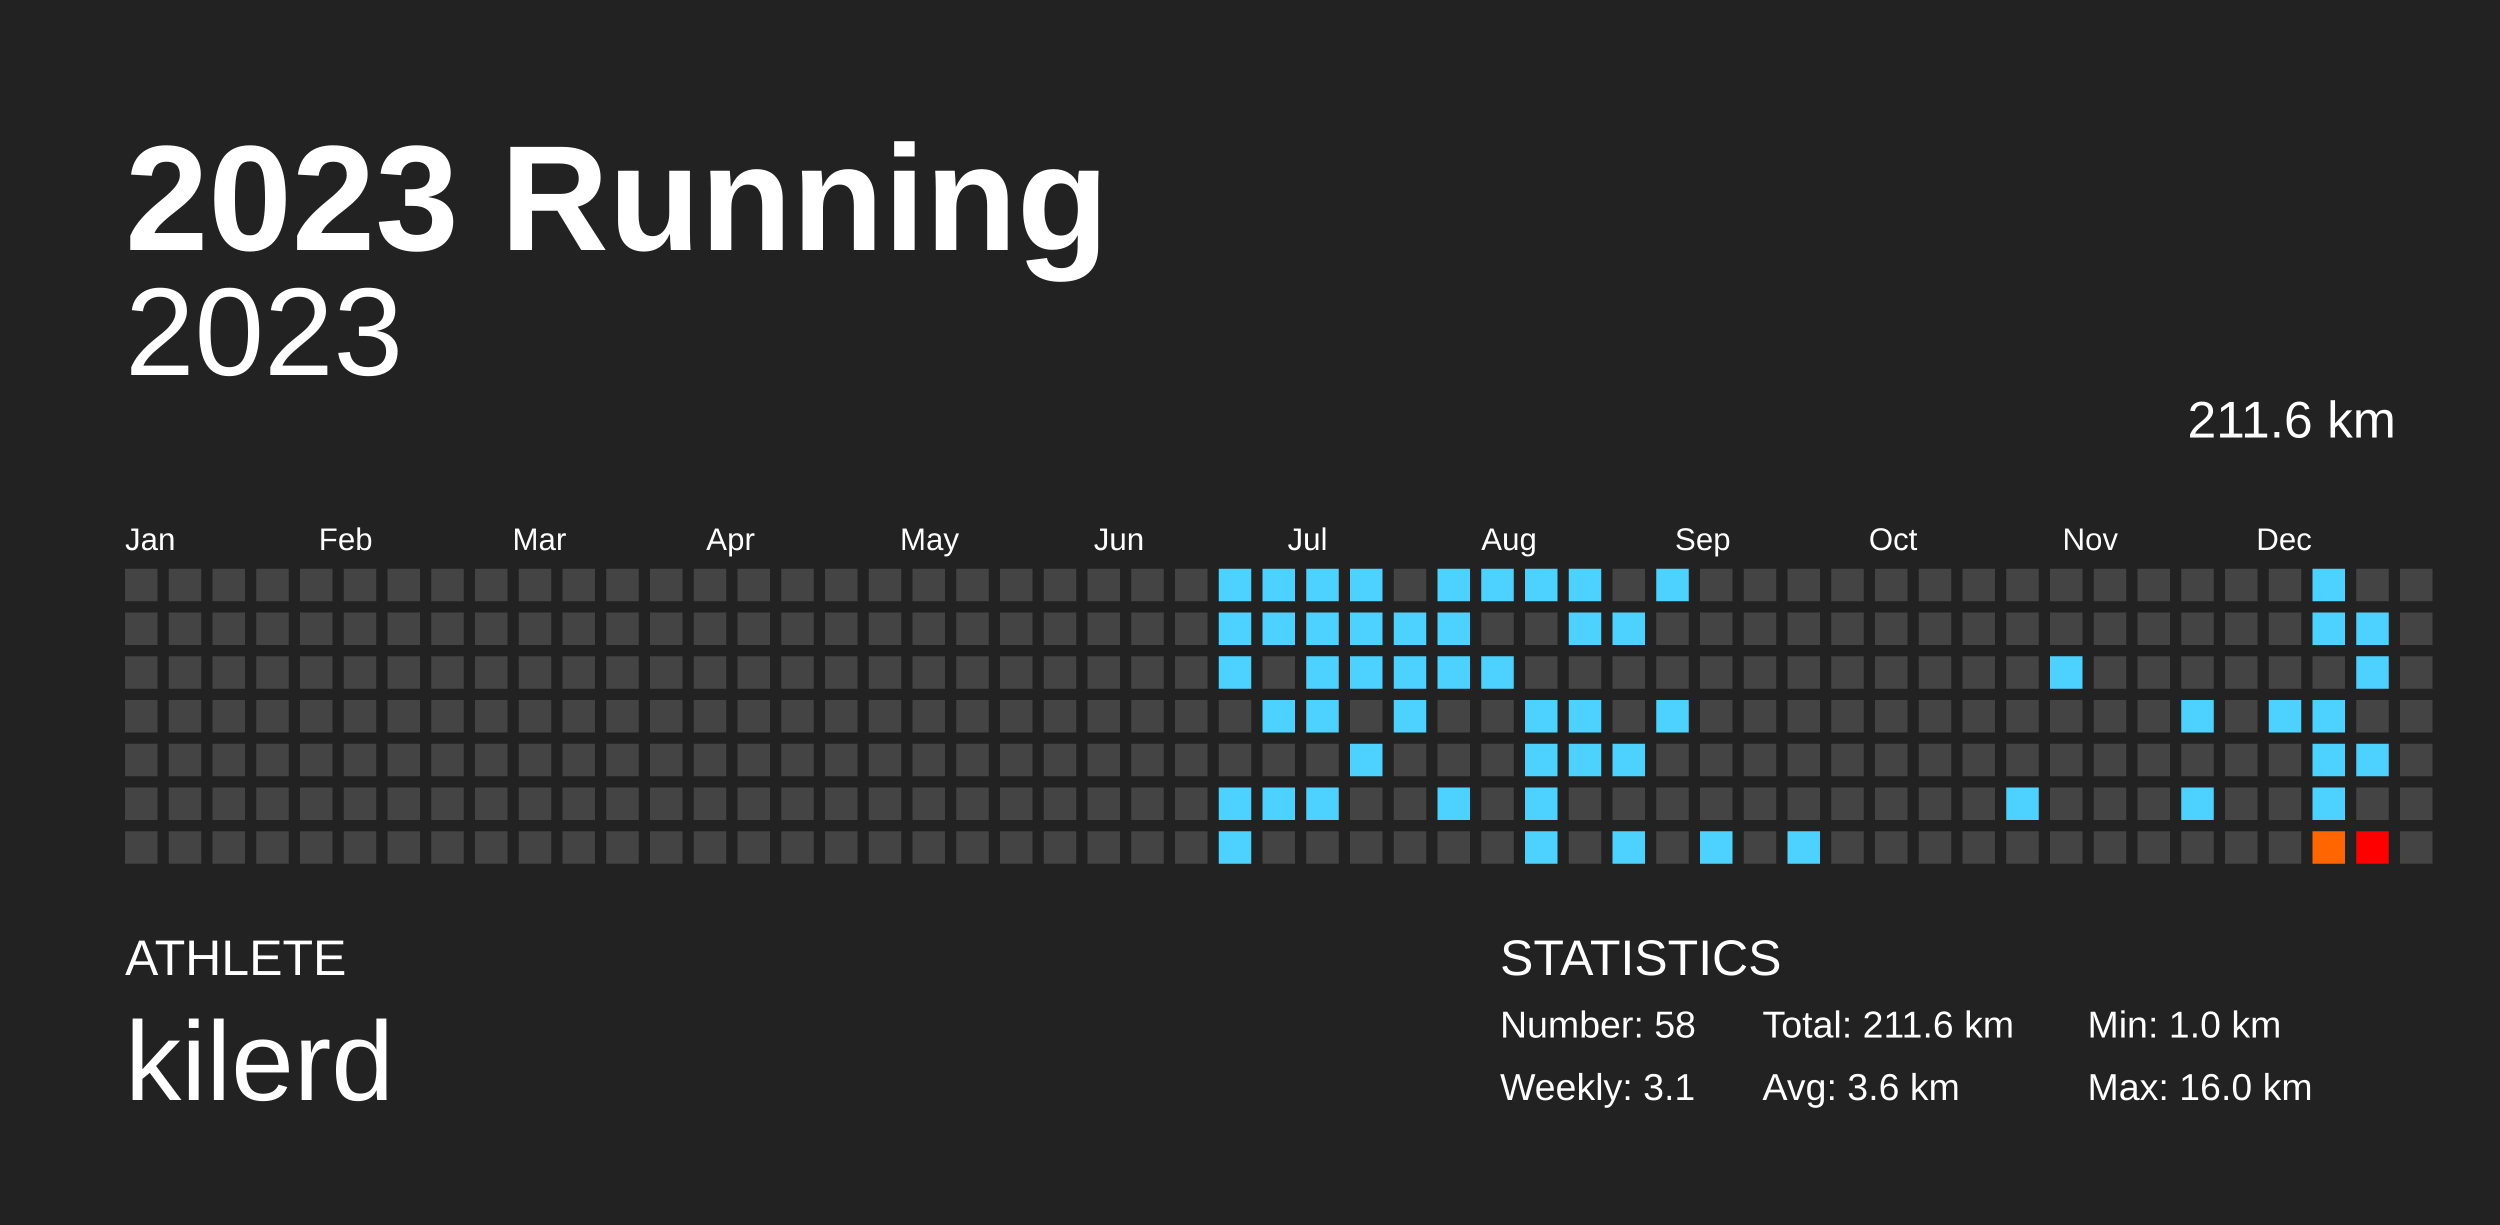
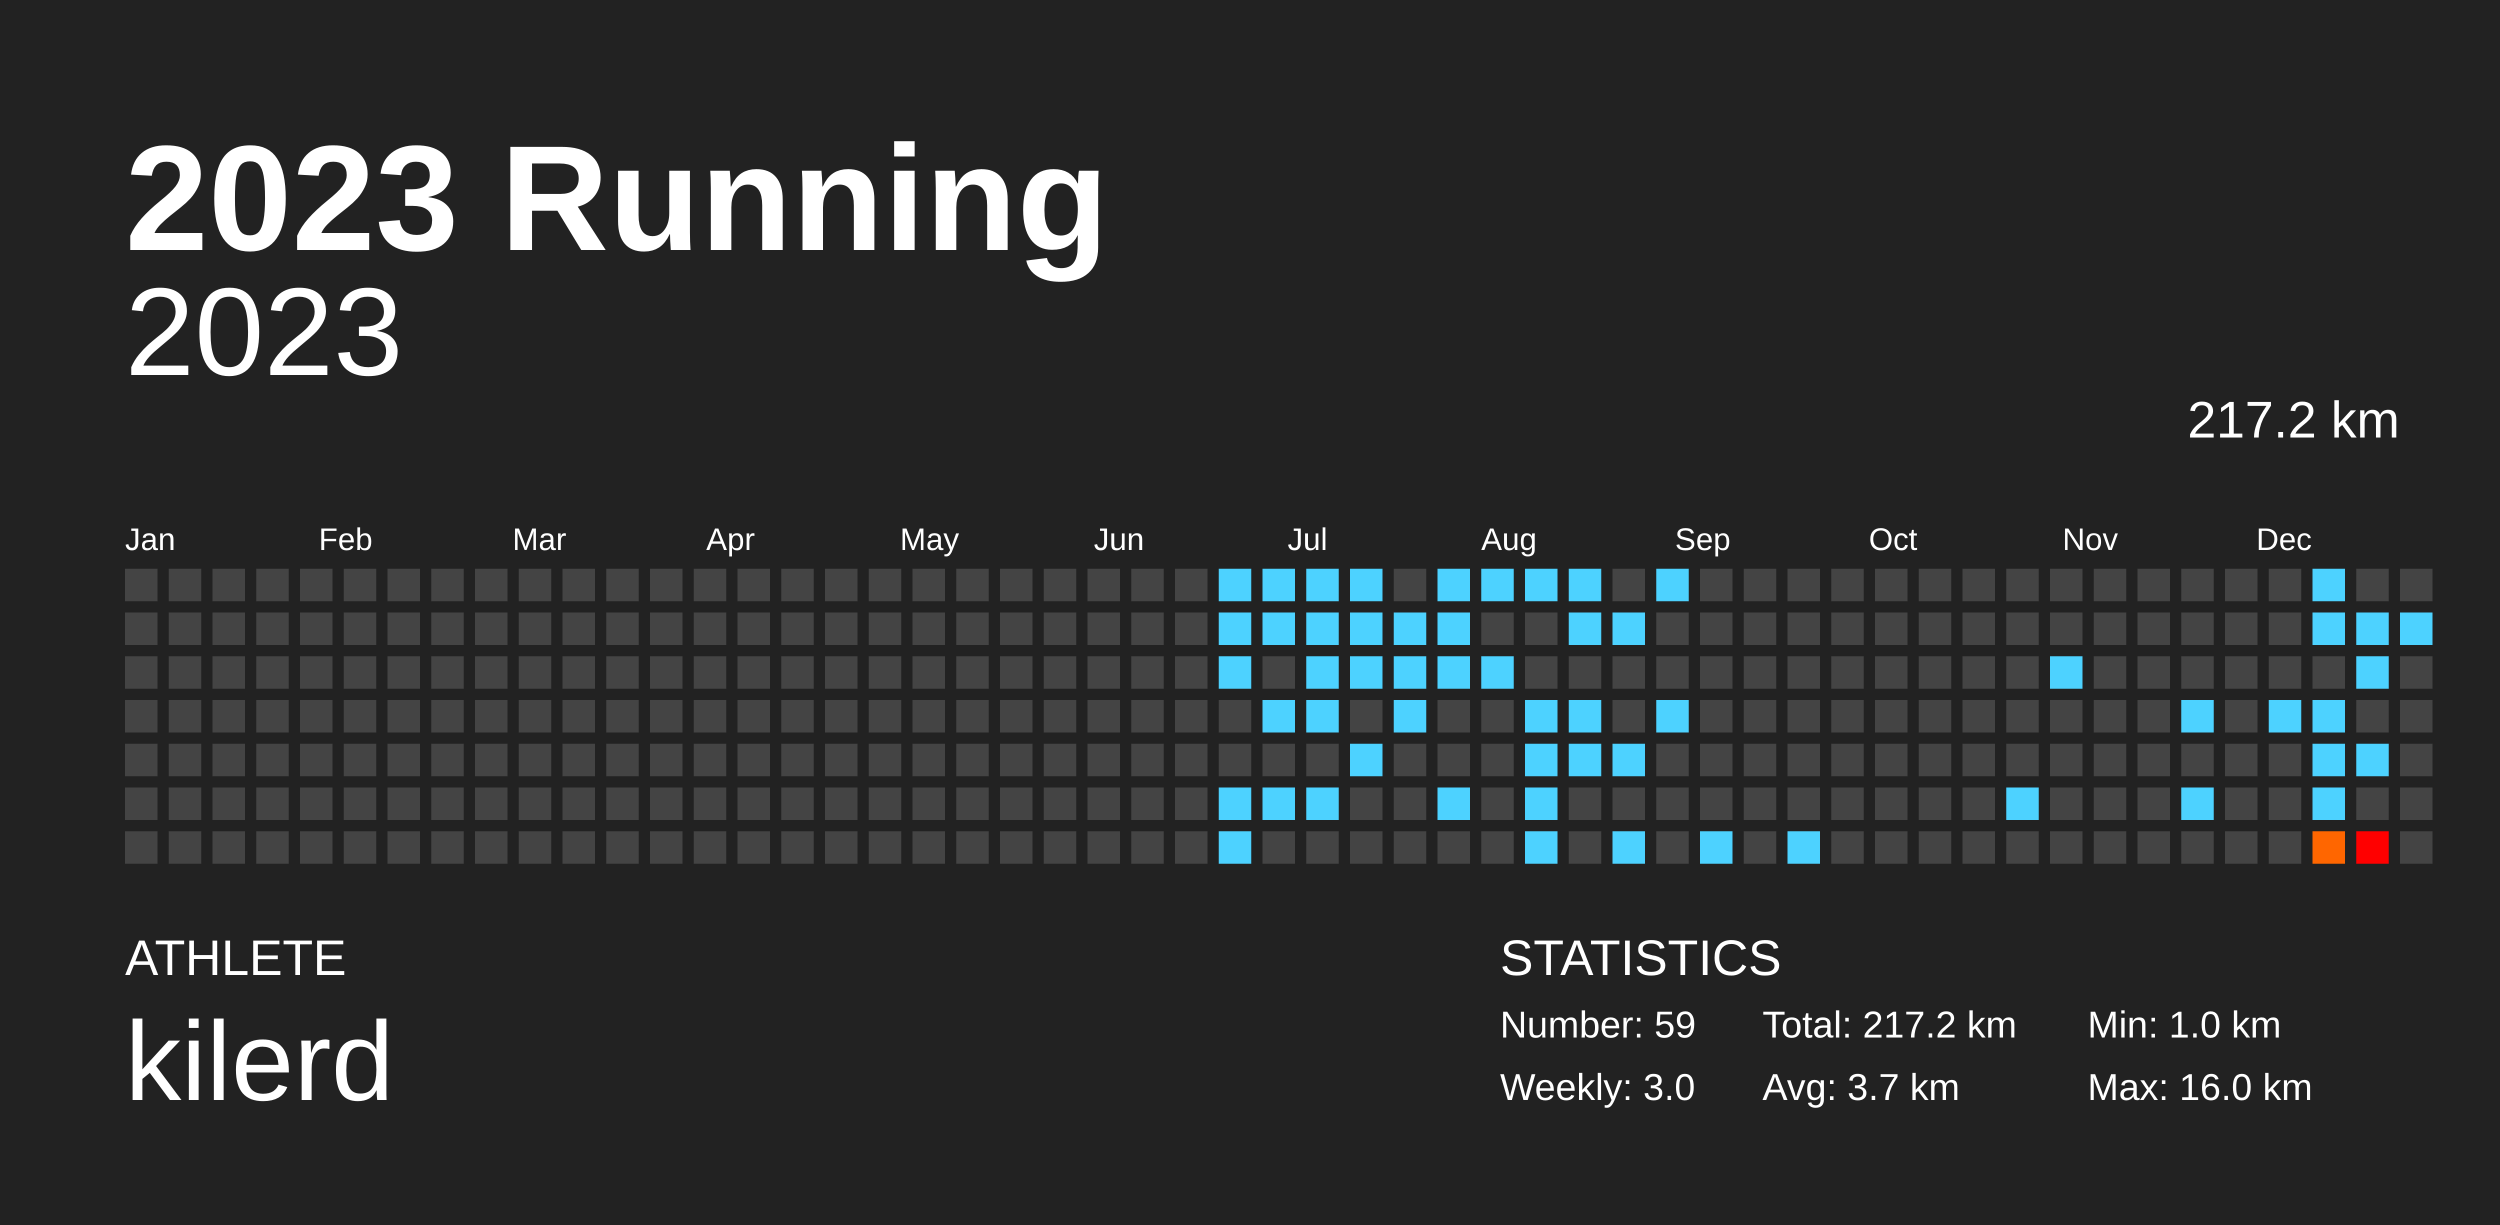
<svg xmlns="http://www.w3.org/2000/svg" baseProfile="full" height="98mm" version="1.1" viewBox="0,0,200,98" width="200mm">
  <defs />
  <rect fill="#222222" height="98" width="200" x="0" y="0" />
  <text fill="#FFFFFF" style="font-size:12px; font-family:Arial; font-weight:bold;" x="10" y="20">2023 Running</text>
  <text fill="#FFFFFF" style="font-size:4px; font-family:Arial" x="10" y="78">ATHLETE</text>
  <text fill="#FFFFFF" style="font-size:9px; font-family:Arial" x="10" y="88">kilerd</text>
  <text fill="#FFFFFF" style="font-size:4px; font-family:Arial" x="120" y="78">STATISTICS</text>
-   <text fill="#FFFFFF" style="font-size:3px; font-family:Arial" x="120" y="83">Number: 58</text>
-   <text fill="#FFFFFF" style="font-size:3px; font-family:Arial" x="120" y="88">Weekly: 3.1</text>
-   <text fill="#FFFFFF" style="font-size:3px; font-family:Arial" x="141" y="83">Total: 211.6 km</text>
-   <text fill="#FFFFFF" style="font-size:3px; font-family:Arial" x="141" y="88">Avg: 3.6 km</text>
+   <text fill="#FFFFFF" style="font-size:3px; font-family:Arial" x="120" y="83">Number: 59</text>
+   <text fill="#FFFFFF" style="font-size:3px; font-family:Arial" x="120" y="88">Weekly: 3.0</text>
+   <text fill="#FFFFFF" style="font-size:3px; font-family:Arial" x="141" y="83">Total: 217.2 km</text>
+   <text fill="#FFFFFF" style="font-size:3px; font-family:Arial" x="141" y="88">Avg: 3.7 km</text>
  <text fill="#FFFFFF" style="font-size:3px; font-family:Arial" x="167" y="83">Min: 1.0 km</text>
  <text fill="#FFFFFF" style="font-size:3px; font-family:Arial" x="167" y="88">Max: 16.0 km</text>
  <text alignment-baseline="hanging" fill="#FFFFFF" style="font-size:10.0px; font-family:Arial;" x="10" y="30">2023</text>
-   <text alignment-baseline="hanging" fill="#FFFFFF" style="font-size:4.125px; font-family:Arial;" x="175" y="35">211.6 km</text>
+   <text alignment-baseline="hanging" fill="#FFFFFF" style="font-size:4.125px; font-family:Arial;" x="175" y="35">217.2 km</text>
  <text fill="#FFFFFF" style="font-size:2.5px; font-family:Arial" x="10.0" y="44">Jan</text>
  <text fill="#FFFFFF" style="font-size:2.5px; font-family:Arial" x="25.5" y="44">Feb</text>
  <text fill="#FFFFFF" style="font-size:2.5px; font-family:Arial" x="41.0" y="44">Mar</text>
  <text fill="#FFFFFF" style="font-size:2.5px; font-family:Arial" x="56.5" y="44">Apr</text>
  <text fill="#FFFFFF" style="font-size:2.5px; font-family:Arial" x="72.0" y="44">May</text>
  <text fill="#FFFFFF" style="font-size:2.5px; font-family:Arial" x="87.5" y="44">Jun</text>
  <text fill="#FFFFFF" style="font-size:2.5px; font-family:Arial" x="103.0" y="44">Jul</text>
  <text fill="#FFFFFF" style="font-size:2.5px; font-family:Arial" x="118.5" y="44">Aug</text>
  <text fill="#FFFFFF" style="font-size:2.5px; font-family:Arial" x="134.0" y="44">Sep</text>
  <text fill="#FFFFFF" style="font-size:2.5px; font-family:Arial" x="149.5" y="44">Oct</text>
  <text fill="#FFFFFF" style="font-size:2.5px; font-family:Arial" x="165.0" y="44">Nov</text>
  <text fill="#FFFFFF" style="font-size:2.5px; font-family:Arial" x="180.5" y="44">Dec</text>
  <rect fill="#444444" height="2.6" width="2.6" x="10.0" y="45.5" />
  <rect fill="#444444" height="2.6" width="2.6" x="10.0" y="49.0" />
  <rect fill="#444444" height="2.6" width="2.6" x="10.0" y="52.5" />
  <rect fill="#444444" height="2.6" width="2.6" x="10.0" y="56.0" />
  <rect fill="#444444" height="2.6" width="2.6" x="10.0" y="59.5" />
  <rect fill="#444444" height="2.6" width="2.6" x="10.0" y="63.0" />
  <rect fill="#444444" height="2.6" width="2.6" x="10.0" y="66.5" />
  <rect fill="#444444" height="2.6" width="2.6" x="13.5" y="45.5" />
  <rect fill="#444444" height="2.6" width="2.6" x="13.5" y="49.0" />
  <rect fill="#444444" height="2.6" width="2.6" x="13.5" y="52.5" />
  <rect fill="#444444" height="2.6" width="2.6" x="13.5" y="56.0" />
  <rect fill="#444444" height="2.6" width="2.6" x="13.5" y="59.5" />
  <rect fill="#444444" height="2.6" width="2.6" x="13.5" y="63.0" />
  <rect fill="#444444" height="2.6" width="2.6" x="13.5" y="66.5" />
  <rect fill="#444444" height="2.6" width="2.6" x="17.0" y="45.5" />
  <rect fill="#444444" height="2.6" width="2.6" x="17.0" y="49.0" />
  <rect fill="#444444" height="2.6" width="2.6" x="17.0" y="52.5" />
  <rect fill="#444444" height="2.6" width="2.6" x="17.0" y="56.0" />
  <rect fill="#444444" height="2.6" width="2.6" x="17.0" y="59.5" />
  <rect fill="#444444" height="2.6" width="2.6" x="17.0" y="63.0" />
  <rect fill="#444444" height="2.6" width="2.6" x="17.0" y="66.5" />
  <rect fill="#444444" height="2.6" width="2.6" x="20.5" y="45.5" />
  <rect fill="#444444" height="2.6" width="2.6" x="20.5" y="49.0" />
  <rect fill="#444444" height="2.6" width="2.6" x="20.5" y="52.5" />
  <rect fill="#444444" height="2.6" width="2.6" x="20.5" y="56.0" />
  <rect fill="#444444" height="2.6" width="2.6" x="20.5" y="59.5" />
  <rect fill="#444444" height="2.6" width="2.6" x="20.5" y="63.0" />
  <rect fill="#444444" height="2.6" width="2.6" x="20.5" y="66.5" />
  <rect fill="#444444" height="2.6" width="2.6" x="24.0" y="45.5" />
  <rect fill="#444444" height="2.6" width="2.6" x="24.0" y="49.0" />
  <rect fill="#444444" height="2.6" width="2.6" x="24.0" y="52.5" />
  <rect fill="#444444" height="2.6" width="2.6" x="24.0" y="56.0" />
  <rect fill="#444444" height="2.6" width="2.6" x="24.0" y="59.5" />
  <rect fill="#444444" height="2.6" width="2.6" x="24.0" y="63.0" />
  <rect fill="#444444" height="2.6" width="2.6" x="24.0" y="66.5" />
  <rect fill="#444444" height="2.6" width="2.6" x="27.5" y="45.5" />
  <rect fill="#444444" height="2.6" width="2.6" x="27.5" y="49.0" />
  <rect fill="#444444" height="2.6" width="2.6" x="27.5" y="52.5" />
  <rect fill="#444444" height="2.6" width="2.6" x="27.5" y="56.0" />
  <rect fill="#444444" height="2.6" width="2.6" x="27.5" y="59.5" />
  <rect fill="#444444" height="2.6" width="2.6" x="27.5" y="63.0" />
  <rect fill="#444444" height="2.6" width="2.6" x="27.5" y="66.5" />
  <rect fill="#444444" height="2.6" width="2.6" x="31.0" y="45.5" />
  <rect fill="#444444" height="2.6" width="2.6" x="31.0" y="49.0" />
  <rect fill="#444444" height="2.6" width="2.6" x="31.0" y="52.5" />
  <rect fill="#444444" height="2.6" width="2.6" x="31.0" y="56.0" />
  <rect fill="#444444" height="2.6" width="2.6" x="31.0" y="59.5" />
  <rect fill="#444444" height="2.6" width="2.6" x="31.0" y="63.0" />
  <rect fill="#444444" height="2.6" width="2.6" x="31.0" y="66.5" />
  <rect fill="#444444" height="2.6" width="2.6" x="34.5" y="45.5" />
  <rect fill="#444444" height="2.6" width="2.6" x="34.5" y="49.0" />
  <rect fill="#444444" height="2.6" width="2.6" x="34.5" y="52.5" />
  <rect fill="#444444" height="2.6" width="2.6" x="34.5" y="56.0" />
  <rect fill="#444444" height="2.6" width="2.6" x="34.5" y="59.5" />
  <rect fill="#444444" height="2.6" width="2.6" x="34.5" y="63.0" />
  <rect fill="#444444" height="2.6" width="2.6" x="34.5" y="66.5" />
  <rect fill="#444444" height="2.6" width="2.6" x="38.0" y="45.5" />
  <rect fill="#444444" height="2.6" width="2.6" x="38.0" y="49.0" />
  <rect fill="#444444" height="2.6" width="2.6" x="38.0" y="52.5" />
  <rect fill="#444444" height="2.6" width="2.6" x="38.0" y="56.0" />
  <rect fill="#444444" height="2.6" width="2.6" x="38.0" y="59.5" />
  <rect fill="#444444" height="2.6" width="2.6" x="38.0" y="63.0" />
  <rect fill="#444444" height="2.6" width="2.6" x="38.0" y="66.5" />
  <rect fill="#444444" height="2.6" width="2.6" x="41.5" y="45.5" />
  <rect fill="#444444" height="2.6" width="2.6" x="41.5" y="49.0" />
  <rect fill="#444444" height="2.6" width="2.6" x="41.5" y="52.5" />
  <rect fill="#444444" height="2.6" width="2.6" x="41.5" y="56.0" />
  <rect fill="#444444" height="2.6" width="2.6" x="41.5" y="59.5" />
  <rect fill="#444444" height="2.6" width="2.6" x="41.5" y="63.0" />
  <rect fill="#444444" height="2.6" width="2.6" x="41.5" y="66.5" />
  <rect fill="#444444" height="2.6" width="2.6" x="45.0" y="45.5" />
  <rect fill="#444444" height="2.6" width="2.6" x="45.0" y="49.0" />
  <rect fill="#444444" height="2.6" width="2.6" x="45.0" y="52.5" />
  <rect fill="#444444" height="2.6" width="2.6" x="45.0" y="56.0" />
  <rect fill="#444444" height="2.6" width="2.6" x="45.0" y="59.5" />
  <rect fill="#444444" height="2.6" width="2.6" x="45.0" y="63.0" />
  <rect fill="#444444" height="2.6" width="2.6" x="45.0" y="66.5" />
  <rect fill="#444444" height="2.6" width="2.6" x="48.5" y="45.5" />
  <rect fill="#444444" height="2.6" width="2.6" x="48.5" y="49.0" />
  <rect fill="#444444" height="2.6" width="2.6" x="48.5" y="52.5" />
  <rect fill="#444444" height="2.6" width="2.6" x="48.5" y="56.0" />
  <rect fill="#444444" height="2.6" width="2.6" x="48.5" y="59.5" />
  <rect fill="#444444" height="2.6" width="2.6" x="48.5" y="63.0" />
  <rect fill="#444444" height="2.6" width="2.6" x="48.5" y="66.5" />
  <rect fill="#444444" height="2.6" width="2.6" x="52.0" y="45.5" />
  <rect fill="#444444" height="2.6" width="2.6" x="52.0" y="49.0" />
  <rect fill="#444444" height="2.6" width="2.6" x="52.0" y="52.5" />
  <rect fill="#444444" height="2.6" width="2.6" x="52.0" y="56.0" />
  <rect fill="#444444" height="2.6" width="2.6" x="52.0" y="59.5" />
  <rect fill="#444444" height="2.6" width="2.6" x="52.0" y="63.0" />
  <rect fill="#444444" height="2.6" width="2.6" x="52.0" y="66.5" />
  <rect fill="#444444" height="2.6" width="2.6" x="55.5" y="45.5" />
  <rect fill="#444444" height="2.6" width="2.6" x="55.5" y="49.0" />
  <rect fill="#444444" height="2.6" width="2.6" x="55.5" y="52.5" />
  <rect fill="#444444" height="2.6" width="2.6" x="55.5" y="56.0" />
  <rect fill="#444444" height="2.6" width="2.6" x="55.5" y="59.5" />
  <rect fill="#444444" height="2.6" width="2.6" x="55.5" y="63.0" />
  <rect fill="#444444" height="2.6" width="2.6" x="55.5" y="66.5" />
  <rect fill="#444444" height="2.6" width="2.6" x="59.0" y="45.5" />
  <rect fill="#444444" height="2.6" width="2.6" x="59.0" y="49.0" />
  <rect fill="#444444" height="2.6" width="2.6" x="59.0" y="52.5" />
  <rect fill="#444444" height="2.6" width="2.6" x="59.0" y="56.0" />
  <rect fill="#444444" height="2.6" width="2.6" x="59.0" y="59.5" />
  <rect fill="#444444" height="2.6" width="2.6" x="59.0" y="63.0" />
  <rect fill="#444444" height="2.6" width="2.6" x="59.0" y="66.5" />
  <rect fill="#444444" height="2.6" width="2.6" x="62.5" y="45.5" />
  <rect fill="#444444" height="2.6" width="2.6" x="62.5" y="49.0" />
  <rect fill="#444444" height="2.6" width="2.6" x="62.5" y="52.5" />
  <rect fill="#444444" height="2.6" width="2.6" x="62.5" y="56.0" />
  <rect fill="#444444" height="2.6" width="2.6" x="62.5" y="59.5" />
  <rect fill="#444444" height="2.6" width="2.6" x="62.5" y="63.0" />
  <rect fill="#444444" height="2.6" width="2.6" x="62.5" y="66.5" />
  <rect fill="#444444" height="2.6" width="2.6" x="66.0" y="45.5" />
  <rect fill="#444444" height="2.6" width="2.6" x="66.0" y="49.0" />
  <rect fill="#444444" height="2.6" width="2.6" x="66.0" y="52.5" />
  <rect fill="#444444" height="2.6" width="2.6" x="66.0" y="56.0" />
  <rect fill="#444444" height="2.6" width="2.6" x="66.0" y="59.5" />
  <rect fill="#444444" height="2.6" width="2.6" x="66.0" y="63.0" />
  <rect fill="#444444" height="2.6" width="2.6" x="66.0" y="66.5" />
  <rect fill="#444444" height="2.6" width="2.6" x="69.5" y="45.5" />
  <rect fill="#444444" height="2.6" width="2.6" x="69.5" y="49.0" />
  <rect fill="#444444" height="2.6" width="2.6" x="69.5" y="52.5" />
  <rect fill="#444444" height="2.6" width="2.6" x="69.5" y="56.0" />
  <rect fill="#444444" height="2.6" width="2.6" x="69.5" y="59.5" />
  <rect fill="#444444" height="2.6" width="2.6" x="69.5" y="63.0" />
  <rect fill="#444444" height="2.6" width="2.6" x="69.5" y="66.5" />
  <rect fill="#444444" height="2.6" width="2.6" x="73.0" y="45.5" />
  <rect fill="#444444" height="2.6" width="2.6" x="73.0" y="49.0" />
  <rect fill="#444444" height="2.6" width="2.6" x="73.0" y="52.5" />
  <rect fill="#444444" height="2.6" width="2.6" x="73.0" y="56.0" />
  <rect fill="#444444" height="2.6" width="2.6" x="73.0" y="59.5" />
  <rect fill="#444444" height="2.6" width="2.6" x="73.0" y="63.0" />
  <rect fill="#444444" height="2.6" width="2.6" x="73.0" y="66.5" />
  <rect fill="#444444" height="2.6" width="2.6" x="76.5" y="45.5" />
  <rect fill="#444444" height="2.6" width="2.6" x="76.5" y="49.0" />
  <rect fill="#444444" height="2.6" width="2.6" x="76.5" y="52.5" />
  <rect fill="#444444" height="2.6" width="2.6" x="76.5" y="56.0" />
  <rect fill="#444444" height="2.6" width="2.6" x="76.5" y="59.5" />
  <rect fill="#444444" height="2.6" width="2.6" x="76.5" y="63.0" />
  <rect fill="#444444" height="2.6" width="2.6" x="76.5" y="66.5" />
  <rect fill="#444444" height="2.6" width="2.6" x="80.0" y="45.5" />
  <rect fill="#444444" height="2.6" width="2.6" x="80.0" y="49.0" />
  <rect fill="#444444" height="2.6" width="2.6" x="80.0" y="52.5" />
  <rect fill="#444444" height="2.6" width="2.6" x="80.0" y="56.0" />
  <rect fill="#444444" height="2.6" width="2.6" x="80.0" y="59.5" />
  <rect fill="#444444" height="2.6" width="2.6" x="80.0" y="63.0" />
  <rect fill="#444444" height="2.6" width="2.6" x="80.0" y="66.5" />
  <rect fill="#444444" height="2.6" width="2.6" x="83.5" y="45.5" />
  <rect fill="#444444" height="2.6" width="2.6" x="83.5" y="49.0" />
  <rect fill="#444444" height="2.6" width="2.6" x="83.5" y="52.5" />
  <rect fill="#444444" height="2.6" width="2.6" x="83.5" y="56.0" />
  <rect fill="#444444" height="2.6" width="2.6" x="83.5" y="59.5" />
  <rect fill="#444444" height="2.6" width="2.6" x="83.5" y="63.0" />
  <rect fill="#444444" height="2.6" width="2.6" x="83.5" y="66.5" />
  <rect fill="#444444" height="2.6" width="2.6" x="87.0" y="45.5" />
  <rect fill="#444444" height="2.6" width="2.6" x="87.0" y="49.0" />
  <rect fill="#444444" height="2.6" width="2.6" x="87.0" y="52.5" />
  <rect fill="#444444" height="2.6" width="2.6" x="87.0" y="56.0" />
  <rect fill="#444444" height="2.6" width="2.6" x="87.0" y="59.5" />
  <rect fill="#444444" height="2.6" width="2.6" x="87.0" y="63.0" />
  <rect fill="#444444" height="2.6" width="2.6" x="87.0" y="66.5" />
  <rect fill="#444444" height="2.6" width="2.6" x="90.5" y="45.5" />
  <rect fill="#444444" height="2.6" width="2.6" x="90.5" y="49.0" />
  <rect fill="#444444" height="2.6" width="2.6" x="90.5" y="52.5" />
  <rect fill="#444444" height="2.6" width="2.6" x="90.5" y="56.0" />
  <rect fill="#444444" height="2.6" width="2.6" x="90.5" y="59.5" />
  <rect fill="#444444" height="2.6" width="2.6" x="90.5" y="63.0" />
  <rect fill="#444444" height="2.6" width="2.6" x="90.5" y="66.5" />
  <rect fill="#444444" height="2.6" width="2.6" x="94.0" y="45.5" />
  <rect fill="#444444" height="2.6" width="2.6" x="94.0" y="49.0" />
  <rect fill="#444444" height="2.6" width="2.6" x="94.0" y="52.5" />
  <rect fill="#444444" height="2.6" width="2.6" x="94.0" y="56.0" />
  <rect fill="#444444" height="2.6" width="2.6" x="94.0" y="59.5" />
  <rect fill="#444444" height="2.6" width="2.6" x="94.0" y="63.0" />
  <rect fill="#444444" height="2.6" width="2.6" x="94.0" y="66.5" />
  <rect fill="#4dd2ff" height="2.6" width="2.6" x="97.5" y="45.5" />
  <rect fill="#4dd2ff" height="2.6" width="2.6" x="97.5" y="49.0" />
  <rect fill="#4dd2ff" height="2.6" width="2.6" x="97.5" y="52.5" />
  <rect fill="#444444" height="2.6" width="2.6" x="97.5" y="56.0" />
  <rect fill="#444444" height="2.6" width="2.6" x="97.5" y="59.5" />
  <rect fill="#4dd2ff" height="2.6" width="2.6" x="97.5" y="63.0" />
  <rect fill="#4dd2ff" height="2.6" width="2.6" x="97.5" y="66.5" />
  <rect fill="#4dd2ff" height="2.6" width="2.6" x="101.0" y="45.5" />
  <rect fill="#4dd2ff" height="2.6" width="2.6" x="101.0" y="49.0" />
  <rect fill="#444444" height="2.6" width="2.6" x="101.0" y="52.5" />
  <rect fill="#4dd2ff" height="2.6" width="2.6" x="101.0" y="56.0" />
  <rect fill="#444444" height="2.6" width="2.6" x="101.0" y="59.5" />
  <rect fill="#4dd2ff" height="2.6" width="2.6" x="101.0" y="63.0" />
  <rect fill="#444444" height="2.6" width="2.6" x="101.0" y="66.5" />
  <rect fill="#4dd2ff" height="2.6" width="2.6" x="104.5" y="45.5" />
  <rect fill="#4dd2ff" height="2.6" width="2.6" x="104.5" y="49.0" />
  <rect fill="#4dd2ff" height="2.6" width="2.6" x="104.5" y="52.5" />
  <rect fill="#4dd2ff" height="2.6" width="2.6" x="104.5" y="56.0" />
  <rect fill="#444444" height="2.6" width="2.6" x="104.5" y="59.5" />
  <rect fill="#4dd2ff" height="2.6" width="2.6" x="104.5" y="63.0" />
  <rect fill="#444444" height="2.6" width="2.6" x="104.5" y="66.5" />
  <rect fill="#4dd2ff" height="2.6" width="2.6" x="108.0" y="45.5" />
  <rect fill="#4dd2ff" height="2.6" width="2.6" x="108.0" y="49.0" />
  <rect fill="#4dd2ff" height="2.6" width="2.6" x="108.0" y="52.5" />
  <rect fill="#444444" height="2.6" width="2.6" x="108.0" y="56.0" />
  <rect fill="#4dd2ff" height="2.6" width="2.6" x="108.0" y="59.5" />
  <rect fill="#444444" height="2.6" width="2.6" x="108.0" y="63.0" />
  <rect fill="#444444" height="2.6" width="2.6" x="108.0" y="66.5" />
  <rect fill="#444444" height="2.6" width="2.6" x="111.5" y="45.5" />
  <rect fill="#4dd2ff" height="2.6" width="2.6" x="111.5" y="49.0" />
  <rect fill="#4dd2ff" height="2.6" width="2.6" x="111.5" y="52.5" />
  <rect fill="#4dd2ff" height="2.6" width="2.6" x="111.5" y="56.0" />
  <rect fill="#444444" height="2.6" width="2.6" x="111.5" y="59.5" />
  <rect fill="#444444" height="2.6" width="2.6" x="111.5" y="63.0" />
  <rect fill="#444444" height="2.6" width="2.6" x="111.5" y="66.5" />
  <rect fill="#4dd2ff" height="2.6" width="2.6" x="115.0" y="45.5" />
  <rect fill="#4dd2ff" height="2.6" width="2.6" x="115.0" y="49.0" />
  <rect fill="#4dd2ff" height="2.6" width="2.6" x="115.0" y="52.5" />
  <rect fill="#444444" height="2.6" width="2.6" x="115.0" y="56.0" />
  <rect fill="#444444" height="2.6" width="2.6" x="115.0" y="59.5" />
  <rect fill="#4dd2ff" height="2.6" width="2.6" x="115.0" y="63.0" />
  <rect fill="#444444" height="2.6" width="2.6" x="115.0" y="66.5" />
  <rect fill="#4dd2ff" height="2.6" width="2.6" x="118.5" y="45.5" />
  <rect fill="#444444" height="2.6" width="2.6" x="118.5" y="49.0" />
  <rect fill="#4dd2ff" height="2.6" width="2.6" x="118.5" y="52.5" />
  <rect fill="#444444" height="2.6" width="2.6" x="118.5" y="56.0" />
  <rect fill="#444444" height="2.6" width="2.6" x="118.5" y="59.5" />
  <rect fill="#444444" height="2.6" width="2.6" x="118.5" y="63.0" />
  <rect fill="#444444" height="2.6" width="2.6" x="118.5" y="66.5" />
  <rect fill="#4dd2ff" height="2.6" width="2.6" x="122.0" y="45.5" />
  <rect fill="#444444" height="2.6" width="2.6" x="122.0" y="49.0" />
  <rect fill="#444444" height="2.6" width="2.6" x="122.0" y="52.5" />
  <rect fill="#4dd2ff" height="2.6" width="2.6" x="122.0" y="56.0" />
  <rect fill="#4dd2ff" height="2.6" width="2.6" x="122.0" y="59.5" />
  <rect fill="#4dd2ff" height="2.6" width="2.6" x="122.0" y="63.0" />
  <rect fill="#4dd2ff" height="2.6" width="2.6" x="122.0" y="66.5" />
  <rect fill="#4dd2ff" height="2.6" width="2.6" x="125.5" y="45.5" />
  <rect fill="#4dd2ff" height="2.6" width="2.6" x="125.5" y="49.0" />
  <rect fill="#444444" height="2.6" width="2.6" x="125.5" y="52.5" />
  <rect fill="#4dd2ff" height="2.6" width="2.6" x="125.5" y="56.0" />
  <rect fill="#4dd2ff" height="2.6" width="2.6" x="125.5" y="59.5" />
  <rect fill="#444444" height="2.6" width="2.6" x="125.5" y="63.0" />
  <rect fill="#444444" height="2.6" width="2.6" x="125.5" y="66.5" />
  <rect fill="#444444" height="2.6" width="2.6" x="129.0" y="45.5" />
  <rect fill="#4dd2ff" height="2.6" width="2.6" x="129.0" y="49.0" />
  <rect fill="#444444" height="2.6" width="2.6" x="129.0" y="52.5" />
  <rect fill="#444444" height="2.6" width="2.6" x="129.0" y="56.0" />
  <rect fill="#4dd2ff" height="2.6" width="2.6" x="129.0" y="59.5" />
  <rect fill="#444444" height="2.6" width="2.6" x="129.0" y="63.0" />
  <rect fill="#4dd2ff" height="2.6" width="2.6" x="129.0" y="66.5" />
  <rect fill="#4dd2ff" height="2.6" width="2.6" x="132.5" y="45.5" />
  <rect fill="#444444" height="2.6" width="2.6" x="132.5" y="49.0" />
  <rect fill="#444444" height="2.6" width="2.6" x="132.5" y="52.5" />
  <rect fill="#4dd2ff" height="2.6" width="2.6" x="132.5" y="56.0" />
  <rect fill="#444444" height="2.6" width="2.6" x="132.5" y="59.5" />
  <rect fill="#444444" height="2.6" width="2.6" x="132.5" y="63.0" />
  <rect fill="#444444" height="2.6" width="2.6" x="132.5" y="66.5" />
  <rect fill="#444444" height="2.6" width="2.6" x="136.0" y="45.5" />
  <rect fill="#444444" height="2.6" width="2.6" x="136.0" y="49.0" />
  <rect fill="#444444" height="2.6" width="2.6" x="136.0" y="52.5" />
  <rect fill="#444444" height="2.6" width="2.6" x="136.0" y="56.0" />
  <rect fill="#444444" height="2.6" width="2.6" x="136.0" y="59.5" />
  <rect fill="#444444" height="2.6" width="2.6" x="136.0" y="63.0" />
  <rect fill="#4dd2ff" height="2.6" width="2.6" x="136.0" y="66.5" />
  <rect fill="#444444" height="2.6" width="2.6" x="139.5" y="45.5" />
  <rect fill="#444444" height="2.6" width="2.6" x="139.5" y="49.0" />
  <rect fill="#444444" height="2.6" width="2.6" x="139.5" y="52.5" />
  <rect fill="#444444" height="2.6" width="2.6" x="139.5" y="56.0" />
  <rect fill="#444444" height="2.6" width="2.6" x="139.5" y="59.5" />
  <rect fill="#444444" height="2.6" width="2.6" x="139.5" y="63.0" />
  <rect fill="#444444" height="2.6" width="2.6" x="139.5" y="66.5" />
  <rect fill="#444444" height="2.6" width="2.6" x="143.0" y="45.5" />
  <rect fill="#444444" height="2.6" width="2.6" x="143.0" y="49.0" />
  <rect fill="#444444" height="2.6" width="2.6" x="143.0" y="52.5" />
  <rect fill="#444444" height="2.6" width="2.6" x="143.0" y="56.0" />
  <rect fill="#444444" height="2.6" width="2.6" x="143.0" y="59.5" />
  <rect fill="#444444" height="2.6" width="2.6" x="143.0" y="63.0" />
  <rect fill="#4dd2ff" height="2.6" width="2.6" x="143.0" y="66.5" />
  <rect fill="#444444" height="2.6" width="2.6" x="146.5" y="45.5" />
  <rect fill="#444444" height="2.6" width="2.6" x="146.5" y="49.0" />
  <rect fill="#444444" height="2.6" width="2.6" x="146.5" y="52.5" />
  <rect fill="#444444" height="2.6" width="2.6" x="146.5" y="56.0" />
  <rect fill="#444444" height="2.6" width="2.6" x="146.5" y="59.5" />
  <rect fill="#444444" height="2.6" width="2.6" x="146.5" y="63.0" />
  <rect fill="#444444" height="2.6" width="2.6" x="146.5" y="66.5" />
  <rect fill="#444444" height="2.6" width="2.6" x="150.0" y="45.5" />
  <rect fill="#444444" height="2.6" width="2.6" x="150.0" y="49.0" />
  <rect fill="#444444" height="2.6" width="2.6" x="150.0" y="52.5" />
  <rect fill="#444444" height="2.6" width="2.6" x="150.0" y="56.0" />
  <rect fill="#444444" height="2.6" width="2.6" x="150.0" y="59.5" />
  <rect fill="#444444" height="2.6" width="2.6" x="150.0" y="63.0" />
  <rect fill="#444444" height="2.6" width="2.6" x="150.0" y="66.5" />
  <rect fill="#444444" height="2.6" width="2.6" x="153.5" y="45.5" />
  <rect fill="#444444" height="2.6" width="2.6" x="153.5" y="49.0" />
  <rect fill="#444444" height="2.6" width="2.6" x="153.5" y="52.5" />
  <rect fill="#444444" height="2.6" width="2.6" x="153.5" y="56.0" />
  <rect fill="#444444" height="2.6" width="2.6" x="153.5" y="59.5" />
  <rect fill="#444444" height="2.6" width="2.6" x="153.5" y="63.0" />
  <rect fill="#444444" height="2.6" width="2.6" x="153.5" y="66.5" />
  <rect fill="#444444" height="2.6" width="2.6" x="157.0" y="45.5" />
  <rect fill="#444444" height="2.6" width="2.6" x="157.0" y="49.0" />
  <rect fill="#444444" height="2.6" width="2.6" x="157.0" y="52.5" />
  <rect fill="#444444" height="2.6" width="2.6" x="157.0" y="56.0" />
  <rect fill="#444444" height="2.6" width="2.6" x="157.0" y="59.5" />
  <rect fill="#444444" height="2.6" width="2.6" x="157.0" y="63.0" />
  <rect fill="#444444" height="2.6" width="2.6" x="157.0" y="66.5" />
  <rect fill="#444444" height="2.6" width="2.6" x="160.5" y="45.5" />
  <rect fill="#444444" height="2.6" width="2.6" x="160.5" y="49.0" />
  <rect fill="#444444" height="2.6" width="2.6" x="160.5" y="52.5" />
  <rect fill="#444444" height="2.6" width="2.6" x="160.5" y="56.0" />
  <rect fill="#444444" height="2.6" width="2.6" x="160.5" y="59.5" />
  <rect fill="#4dd2ff" height="2.6" width="2.6" x="160.5" y="63.0" />
  <rect fill="#444444" height="2.6" width="2.6" x="160.5" y="66.5" />
  <rect fill="#444444" height="2.6" width="2.6" x="164.0" y="45.5" />
  <rect fill="#444444" height="2.6" width="2.6" x="164.0" y="49.0" />
  <rect fill="#4dd2ff" height="2.6" width="2.6" x="164.0" y="52.5" />
  <rect fill="#444444" height="2.6" width="2.6" x="164.0" y="56.0" />
  <rect fill="#444444" height="2.6" width="2.6" x="164.0" y="59.5" />
  <rect fill="#444444" height="2.6" width="2.6" x="164.0" y="63.0" />
  <rect fill="#444444" height="2.6" width="2.6" x="164.0" y="66.5" />
  <rect fill="#444444" height="2.6" width="2.6" x="167.5" y="45.5" />
  <rect fill="#444444" height="2.6" width="2.6" x="167.5" y="49.0" />
  <rect fill="#444444" height="2.6" width="2.6" x="167.5" y="52.5" />
  <rect fill="#444444" height="2.6" width="2.6" x="167.5" y="56.0" />
  <rect fill="#444444" height="2.6" width="2.6" x="167.5" y="59.5" />
  <rect fill="#444444" height="2.6" width="2.6" x="167.5" y="63.0" />
  <rect fill="#444444" height="2.6" width="2.6" x="167.5" y="66.5" />
  <rect fill="#444444" height="2.6" width="2.6" x="171.0" y="45.5" />
  <rect fill="#444444" height="2.6" width="2.6" x="171.0" y="49.0" />
  <rect fill="#444444" height="2.6" width="2.6" x="171.0" y="52.5" />
  <rect fill="#444444" height="2.6" width="2.6" x="171.0" y="56.0" />
  <rect fill="#444444" height="2.6" width="2.6" x="171.0" y="59.5" />
  <rect fill="#444444" height="2.6" width="2.6" x="171.0" y="63.0" />
  <rect fill="#444444" height="2.6" width="2.6" x="171.0" y="66.5" />
  <rect fill="#444444" height="2.6" width="2.6" x="174.5" y="45.5" />
  <rect fill="#444444" height="2.6" width="2.6" x="174.5" y="49.0" />
  <rect fill="#444444" height="2.6" width="2.6" x="174.5" y="52.5" />
  <rect fill="#4dd2ff" height="2.6" width="2.6" x="174.5" y="56.0" />
  <rect fill="#444444" height="2.6" width="2.6" x="174.5" y="59.5" />
  <rect fill="#4dd2ff" height="2.6" width="2.6" x="174.5" y="63.0" />
  <rect fill="#444444" height="2.6" width="2.6" x="174.5" y="66.5" />
  <rect fill="#444444" height="2.6" width="2.6" x="178.0" y="45.5" />
  <rect fill="#444444" height="2.6" width="2.6" x="178.0" y="49.0" />
  <rect fill="#444444" height="2.6" width="2.6" x="178.0" y="52.5" />
  <rect fill="#444444" height="2.6" width="2.6" x="178.0" y="56.0" />
  <rect fill="#444444" height="2.6" width="2.6" x="178.0" y="59.5" />
  <rect fill="#444444" height="2.6" width="2.6" x="178.0" y="63.0" />
  <rect fill="#444444" height="2.6" width="2.6" x="178.0" y="66.5" />
  <rect fill="#444444" height="2.6" width="2.6" x="181.5" y="45.5" />
  <rect fill="#444444" height="2.6" width="2.6" x="181.5" y="49.0" />
  <rect fill="#444444" height="2.6" width="2.6" x="181.5" y="52.5" />
  <rect fill="#4dd2ff" height="2.6" width="2.6" x="181.5" y="56.0" />
  <rect fill="#444444" height="2.6" width="2.6" x="181.5" y="59.5" />
  <rect fill="#444444" height="2.6" width="2.6" x="181.5" y="63.0" />
  <rect fill="#444444" height="2.6" width="2.6" x="181.5" y="66.5" />
  <rect fill="#4dd2ff" height="2.6" width="2.6" x="185.0" y="45.5" />
  <rect fill="#4dd2ff" height="2.6" width="2.6" x="185.0" y="49.0" />
  <rect fill="#444444" height="2.6" width="2.6" x="185.0" y="52.5" />
  <rect fill="#4dd2ff" height="2.6" width="2.6" x="185.0" y="56.0" />
  <rect fill="#4dd2ff" height="2.6" width="2.6" x="185.0" y="59.5" />
  <rect fill="#4dd2ff" height="2.6" width="2.6" x="185.0" y="63.0" />
  <rect fill="#ff6600" height="2.6" width="2.6" x="185.0" y="66.5" />
  <rect fill="#444444" height="2.6" width="2.6" x="188.5" y="45.5" />
  <rect fill="#4dd2ff" height="2.6" width="2.6" x="188.5" y="49.0" />
  <rect fill="#4dd2ff" height="2.6" width="2.6" x="188.5" y="52.5" />
  <rect fill="#444444" height="2.6" width="2.6" x="188.5" y="56.0" />
  <rect fill="#4dd2ff" height="2.6" width="2.6" x="188.5" y="59.5" />
  <rect fill="#444444" height="2.6" width="2.6" x="188.5" y="63.0" />
  <rect fill="#ff0000" height="2.6" width="2.6" x="188.5" y="66.5" />
  <rect fill="#444444" height="2.6" width="2.6" x="192.0" y="45.5" />
-   <rect fill="#444444" height="2.6" width="2.6" x="192.0" y="49.0" />
+   <rect fill="#4dd2ff" height="2.6" width="2.6" x="192.0" y="49.0" />
  <rect fill="#444444" height="2.6" width="2.6" x="192.0" y="52.5" />
  <rect fill="#444444" height="2.6" width="2.6" x="192.0" y="56.0" />
  <rect fill="#444444" height="2.6" width="2.6" x="192.0" y="59.5" />
  <rect fill="#444444" height="2.6" width="2.6" x="192.0" y="63.0" />
  <rect fill="#444444" height="2.6" width="2.6" x="192.0" y="66.5" />
</svg>
